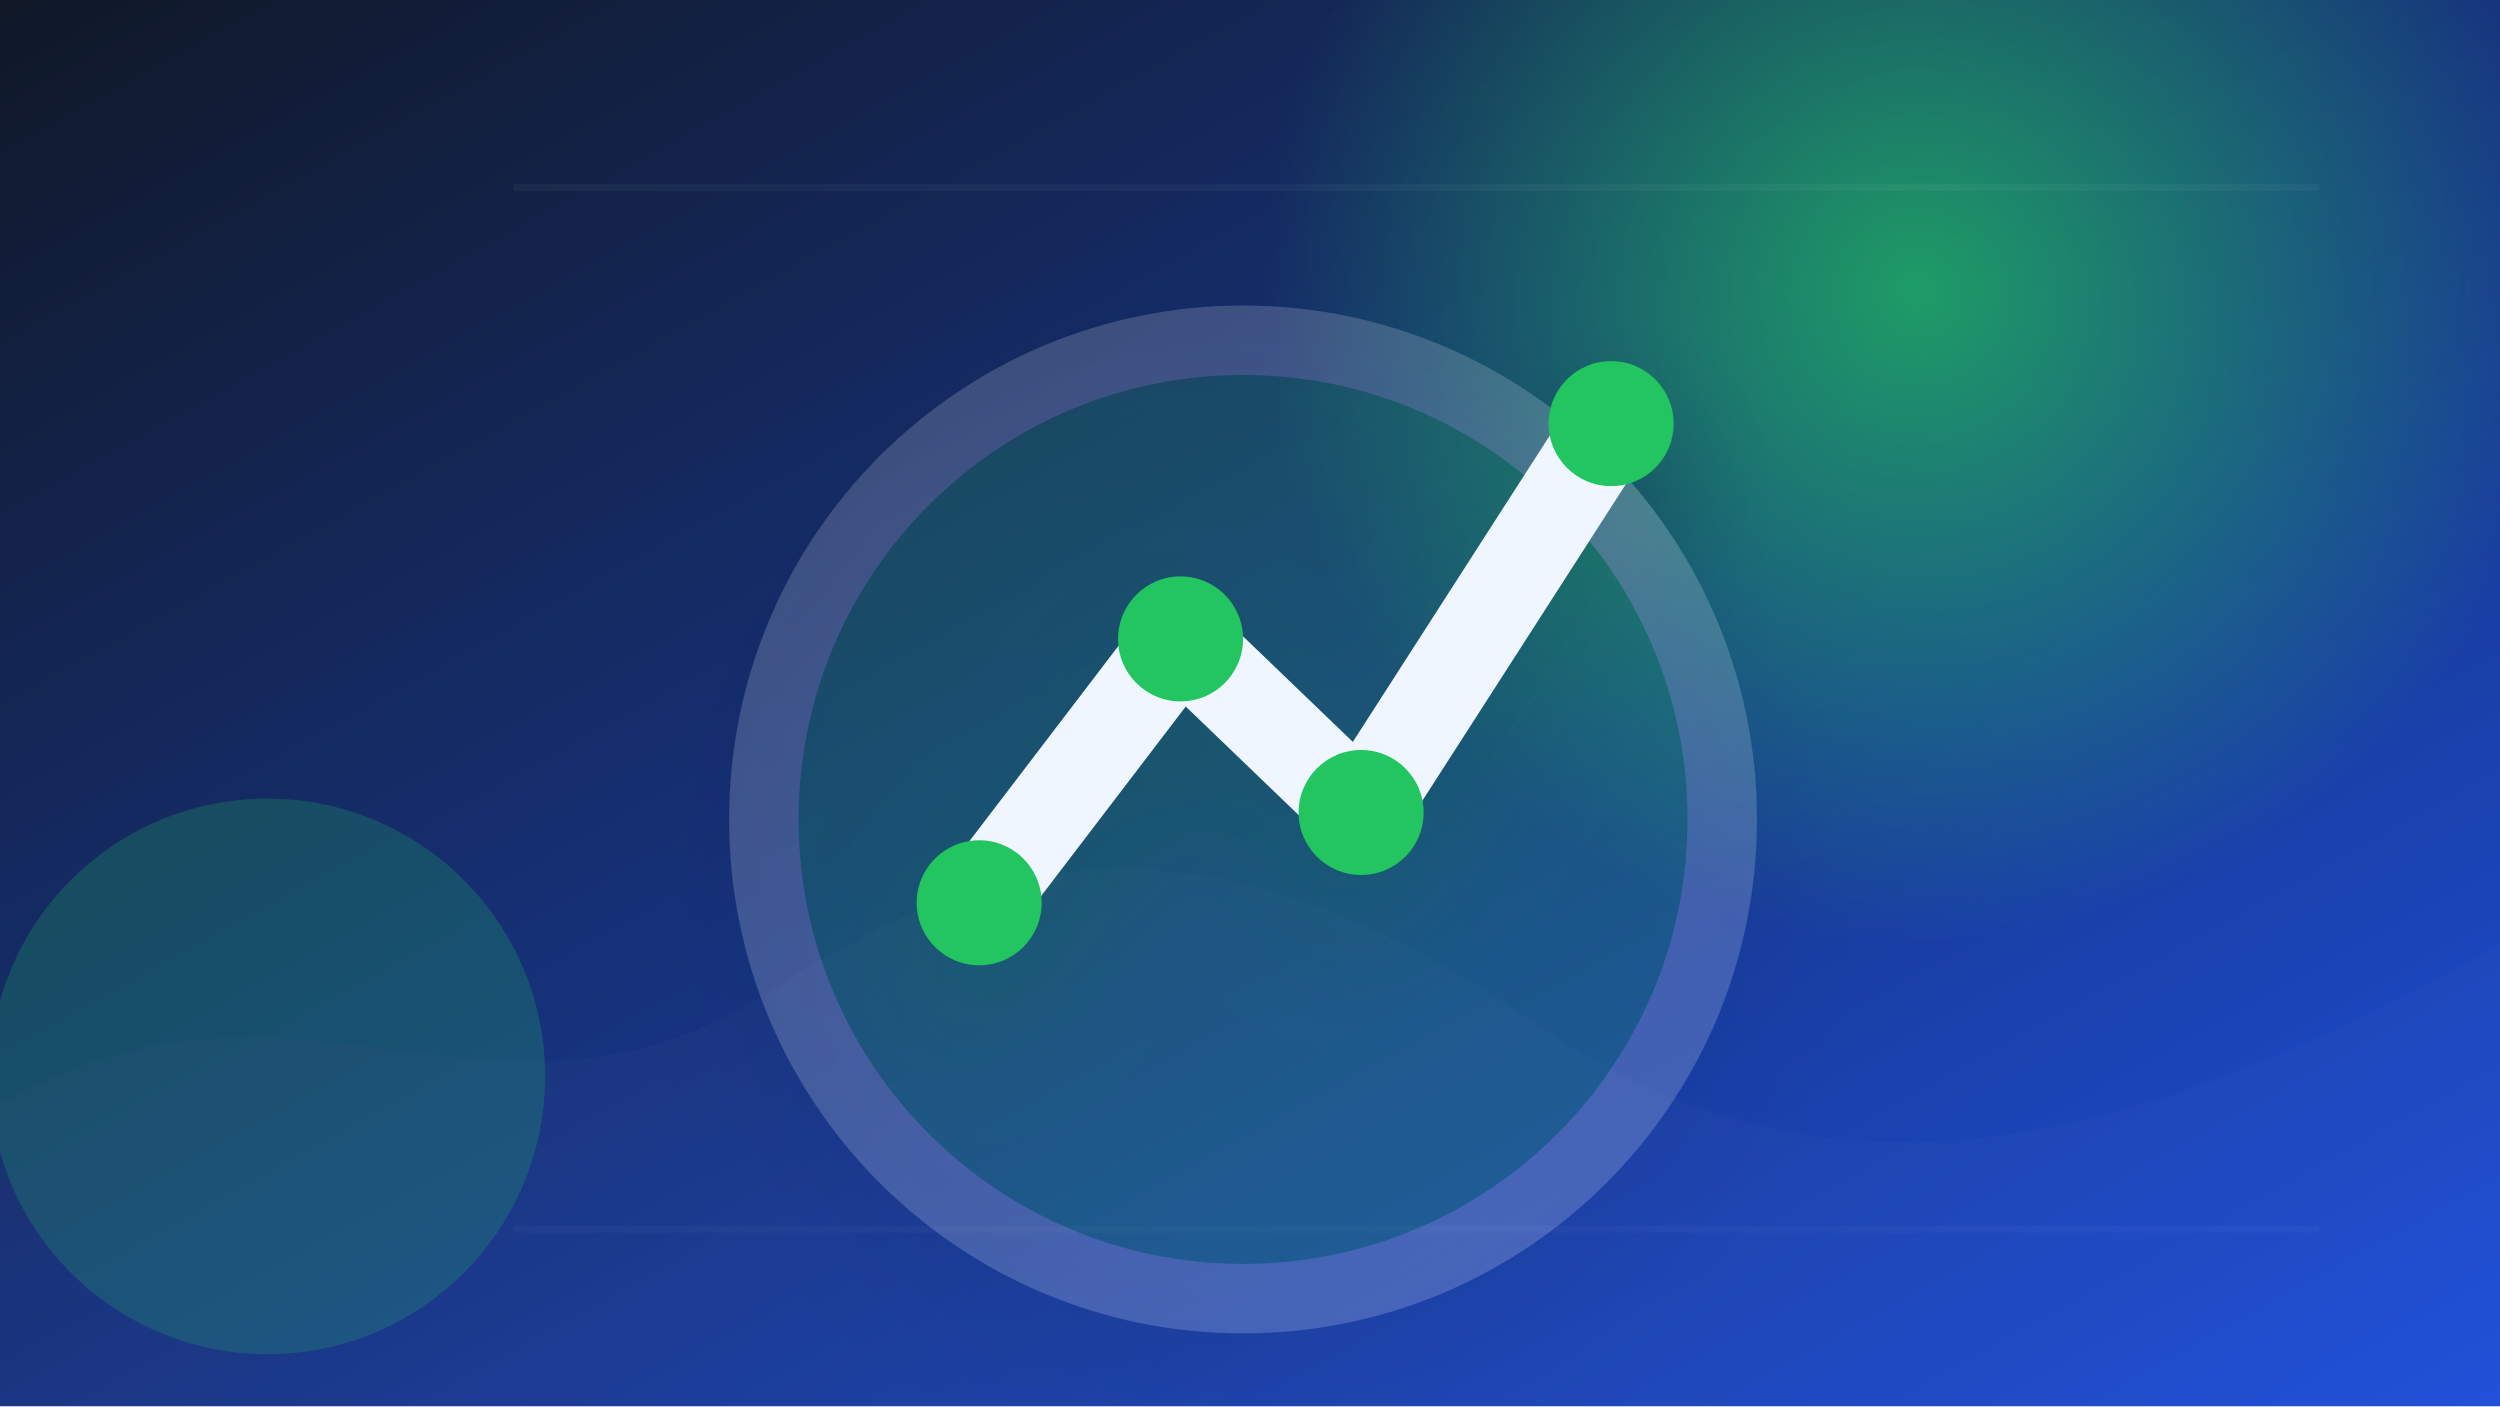
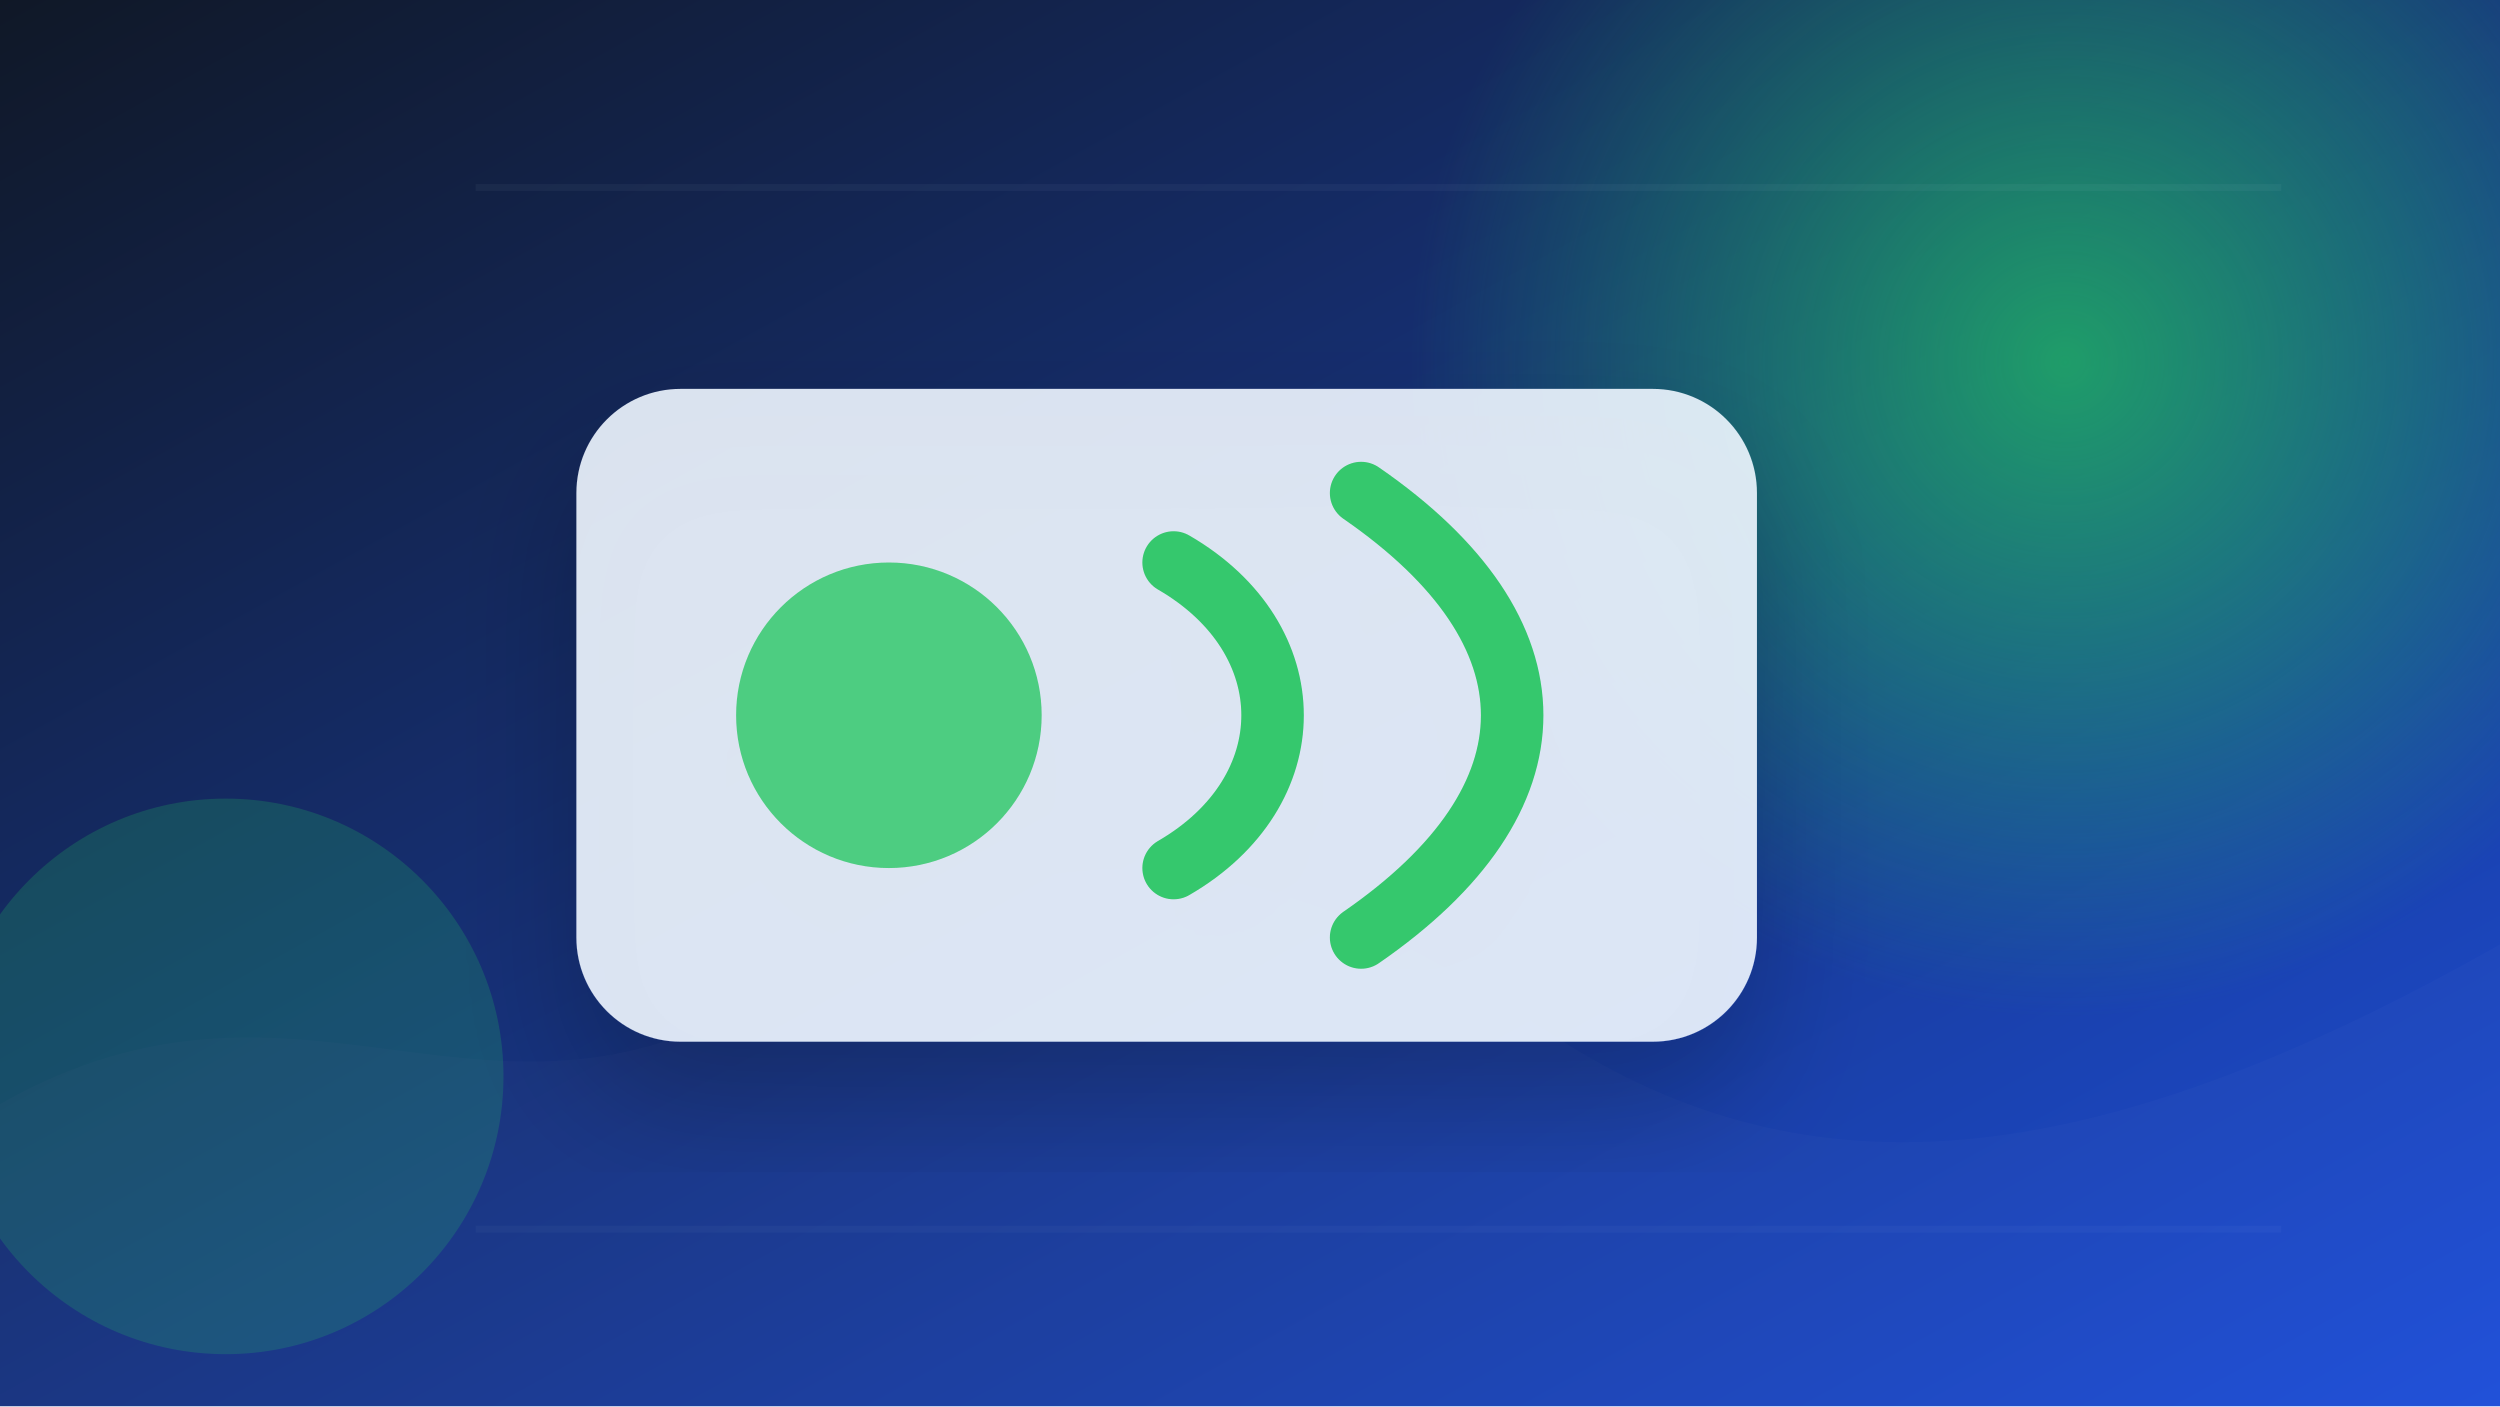
<svg xmlns="http://www.w3.org/2000/svg" width="720" height="405" viewBox="0 0 720 405">
  <defs>
    <linearGradient id="bg" x1="0" x2="1" y1="0" y2="1">
      <stop offset="0" stop-color="#101827" />
      <stop offset="1" stop-color="#1d4ed8" />
    </linearGradient>
    <radialGradient id="glow" cx="50%" cy="50%" r="50%">
      <stop offset="0" stop-color="#22c55e" stop-opacity=".72" />
      <stop offset="1" stop-color="#22c55e" stop-opacity="0" />
    </radialGradient>
    <filter id="shadow" x="-20%" y="-20%" width="140%" height="140%">
      <feDropShadow dx="0" dy="18" stdDeviation="18" flood-color="#000000" flood-opacity=".24" />
    </filter>
  </defs>
  <rect width="720" height="405" fill="url(#bg)" />
-   <circle cx="552" cy="83" r="190" fill="url(#glow)" />
+   <circle cx="595" cy="104" r="190" fill="url(#glow)" />
  <g opacity=".22">
-     <circle cx="77" cy="310" r="80" fill="#22c55e" />
+     <circle cx="65" cy="310" r="80" fill="#22c55e" />
    <path d="M0 318C88 268 142 338 224 284s146-38 220 12 156 44 276-24v133H0z" fill="#eff6ff" opacity=".08" />
-     <path d="M148 54h520" stroke="#eff6ff" stroke-width="2" opacity=".18" />
-     <path d="M148 354h520" stroke="#eff6ff" stroke-width="2" opacity=".14" />
+     <path d="M137 54h520" stroke="#eff6ff" stroke-width="2" opacity=".18" />
+     <path d="M137 354h520" stroke="#eff6ff" stroke-width="2" opacity=".14" />
  </g>
  <g filter="url(#shadow)">
-     <g transform="translate(198 76)">
-       <circle cx="160" cy="160" r="138" fill="#22c55e" opacity=".18" stroke="#eff6ff" stroke-width="20" />
-       <path d="M84 184l58-76 52 50 72-112" fill="none" stroke="#eff6ff" stroke-width="26" stroke-linecap="round" stroke-linejoin="round" />
-       <circle cx="84" cy="184" r="18" fill="#22c55e" />
-       <circle cx="142" cy="108" r="18" fill="#22c55e" />
-       <circle cx="194" cy="158" r="18" fill="#22c55e" />
-       <circle cx="266" cy="46" r="18" fill="#22c55e" />
+     <g transform="translate(166 112)">
+       <rect x="0" y="0" width="340" height="188" rx="30" fill="#eff6ff" opacity=".9" />
+       <circle cx="90" cy="94" r="44" fill="#22c55e" opacity=".76" />
+       <path d="M172 50c38 22 38 66 0 88M226 30c58 40 58 88 0 128" fill="none" stroke="#22c55e" stroke-width="18" stroke-linecap="round" opacity=".9" />
    </g>
  </g>
</svg>
